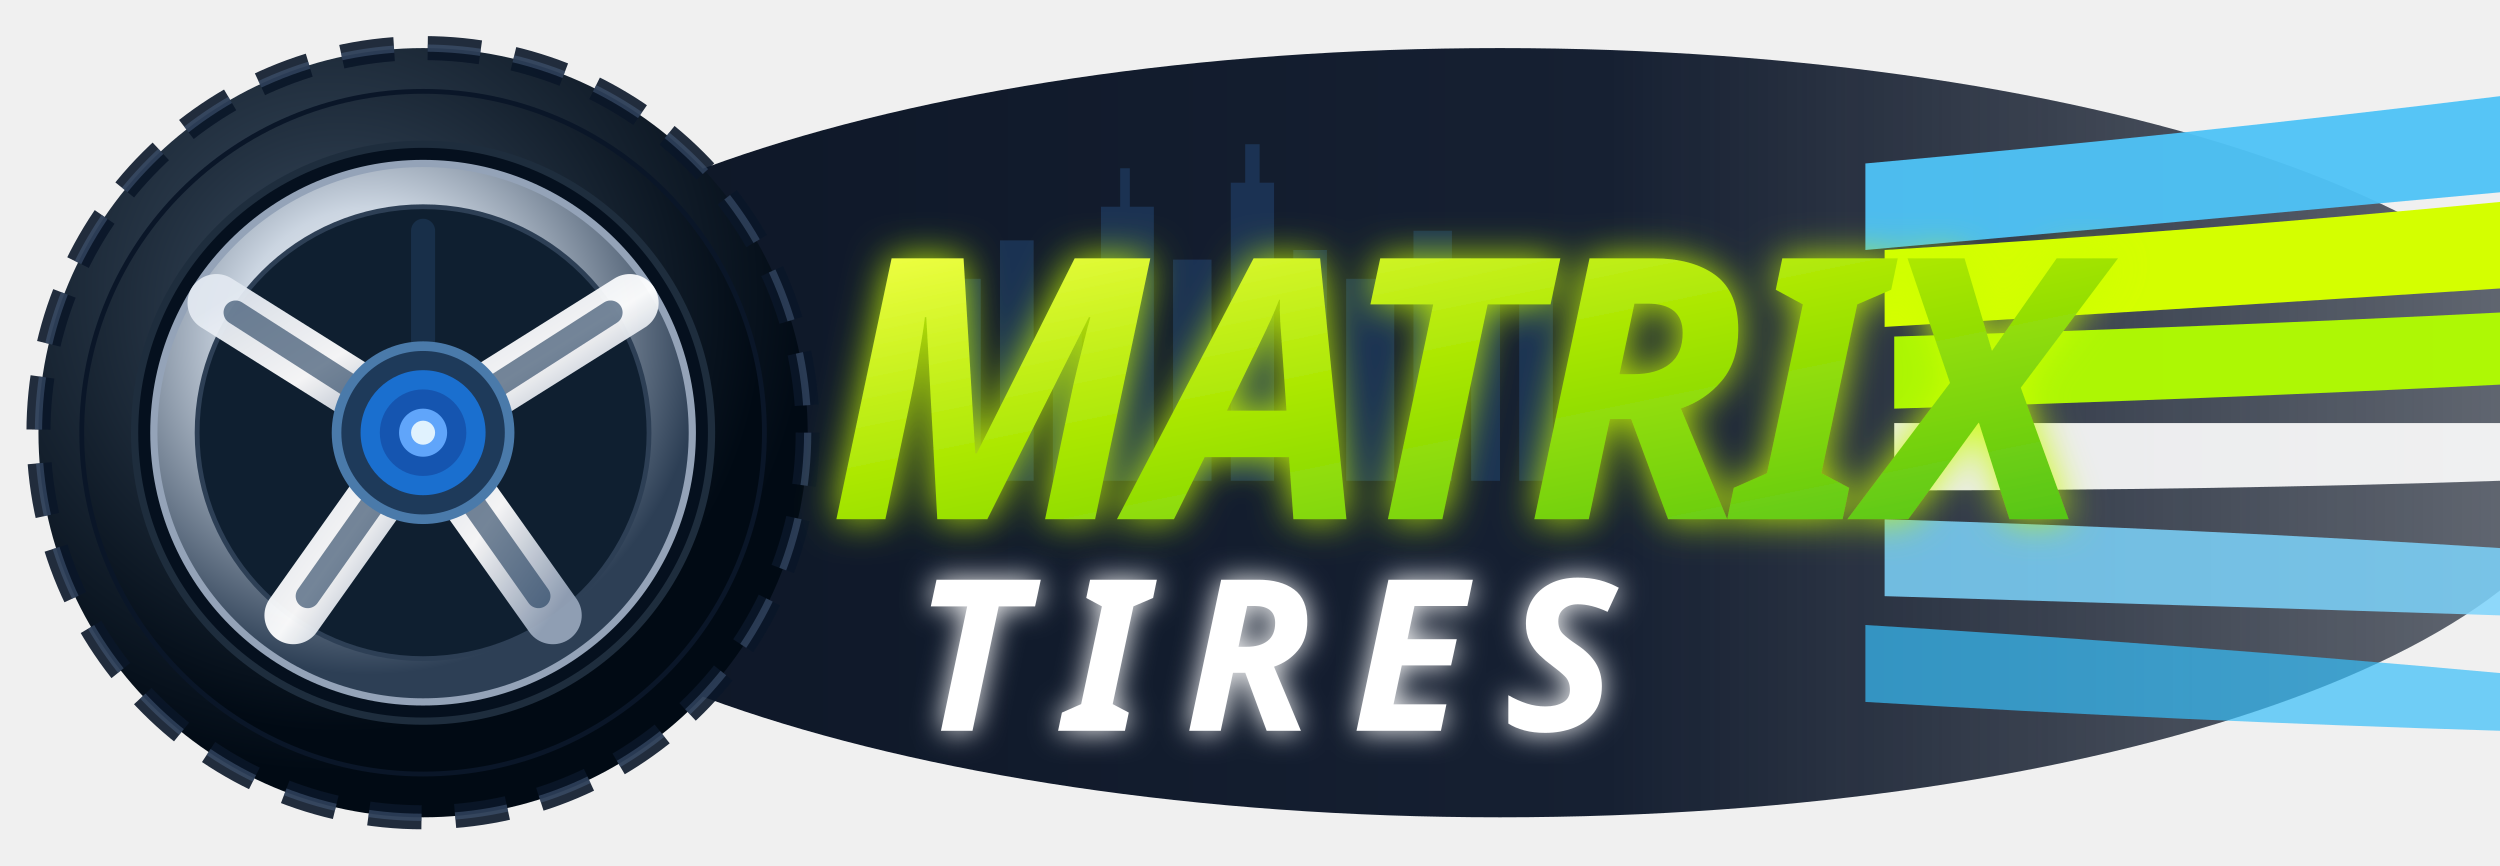
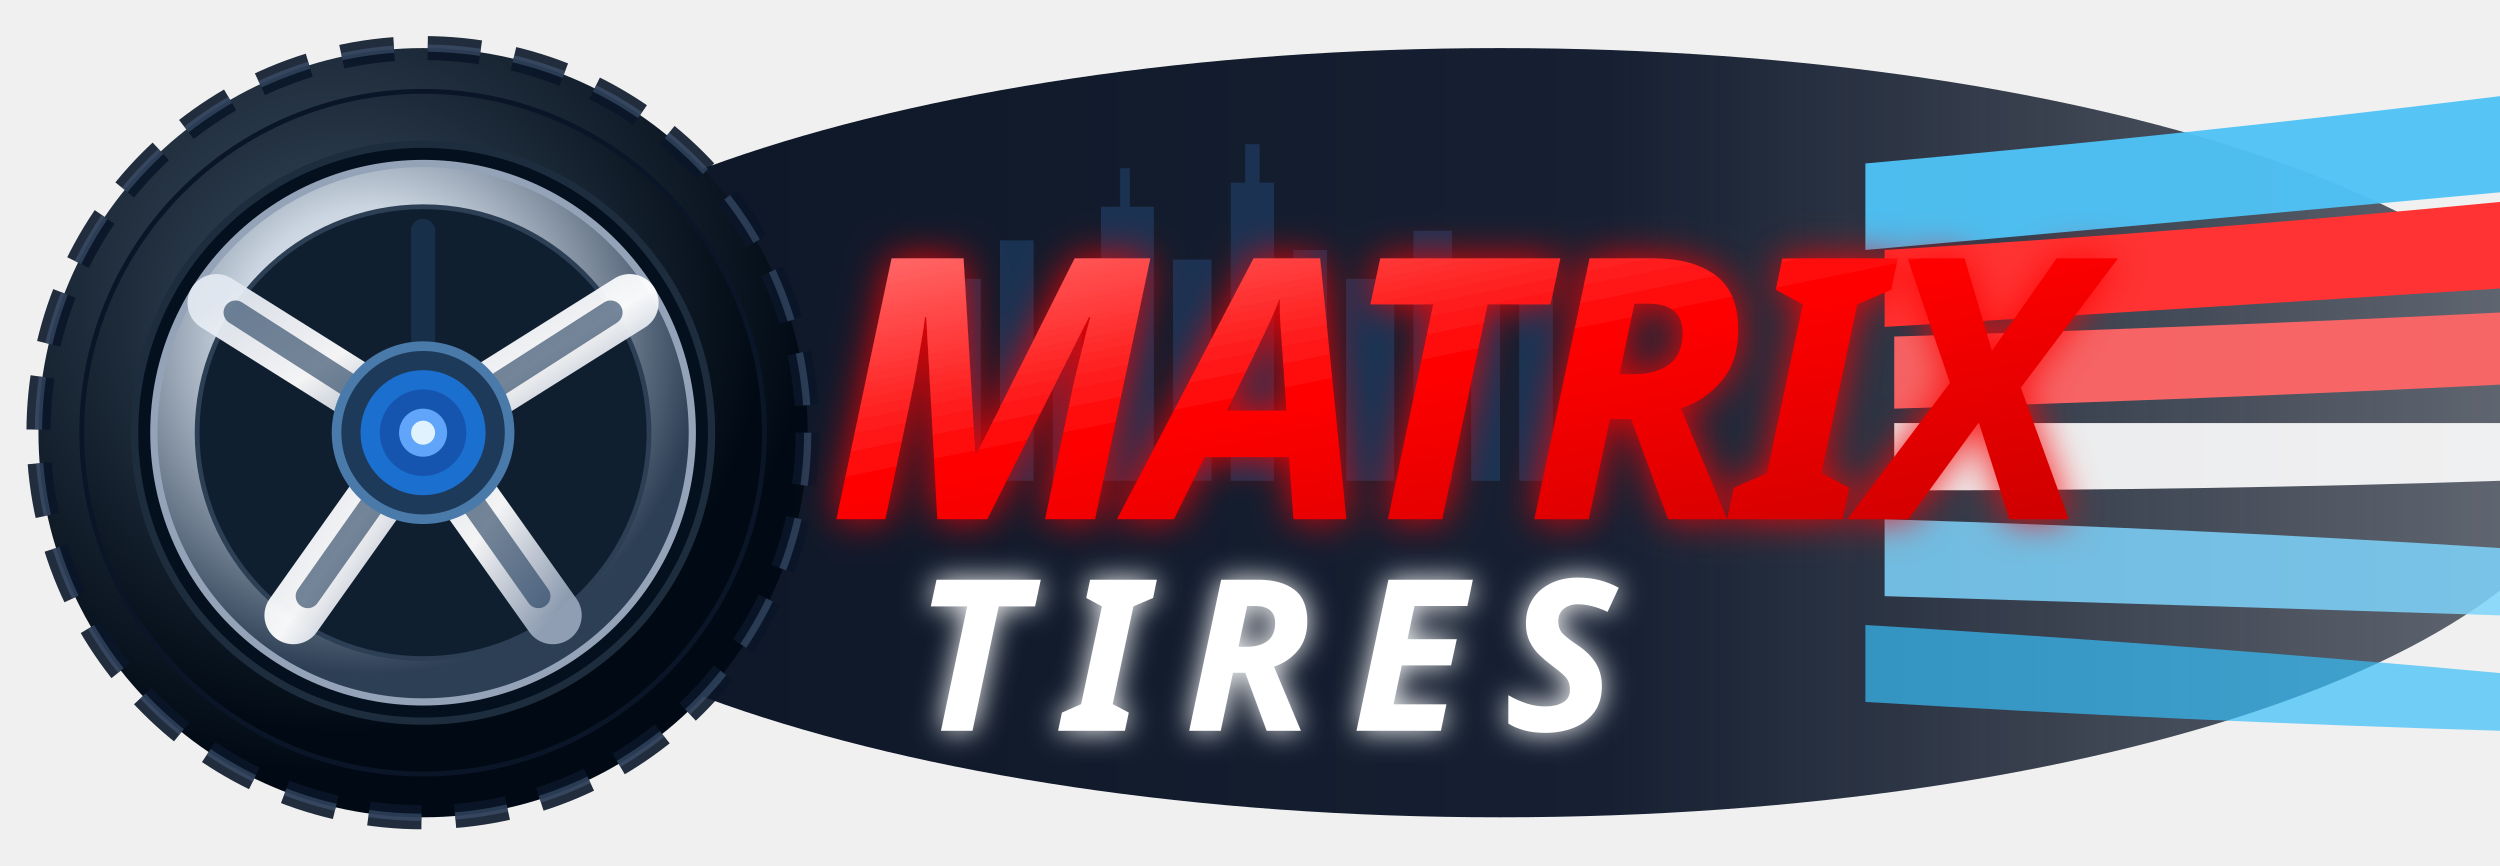
<svg xmlns="http://www.w3.org/2000/svg" viewBox="0 0 520 180" width="520" height="180">
  <defs>
    <linearGradient id="matrixGreen" x1="0%" y1="0%" x2="100%" y2="100%">
-       <stop offset="0%" style="stop-color:#f0ff44" />
-       <stop offset="45%" style="stop-color:#a8e600" />
-       <stop offset="100%" style="stop-color:#52c41a" />
+       <stop offset="0%" style="stop-color:#ff6b6b" />
+       <stop offset="45%" style="stop-color:#ff0000" />
+       <stop offset="100%" style="stop-color:#cc0000" />
    </linearGradient>
    <linearGradient id="swooshGrad" x1="0%" y1="0%" x2="100%" y2="0%">
      <stop offset="0%" style="stop-color:#0c1525" />
      <stop offset="55%" style="stop-color:#162032" />
      <stop offset="100%" style="stop-color:#0c1525;stop-opacity:0.6" />
    </linearGradient>
    <radialGradient id="tireRadial" cx="38%" cy="32%" r="62%">
      <stop offset="0%" style="stop-color:#3d4f63" />
      <stop offset="100%" style="stop-color:#010a14" />
    </radialGradient>
    <radialGradient id="rimRadial" cx="40%" cy="33%" r="62%">
      <stop offset="0%" style="stop-color:#ffffff" />
      <stop offset="40%" style="stop-color:#cbd5e1" />
      <stop offset="100%" style="stop-color:#2d3f55" />
    </radialGradient>
    <linearGradient id="spokeGrad" x1="0%" y1="0%" x2="100%" y2="100%">
      <stop offset="0%" style="stop-color:#e2e8f0" />
      <stop offset="50%" style="stop-color:#ffffff" />
      <stop offset="100%" style="stop-color:#94a3b8" />
    </linearGradient>
    <filter id="greenGlow" x="-20%" y="-30%" width="140%" height="160%">
      <feGaussianBlur in="SourceGraphic" stdDeviation="4" result="blur" />
-       <feColorMatrix in="blur" type="matrix" values="0 0 0 0 0.6  0 0 0 0 1  0 0 0 0 0  0 0 0 0.9 0" result="coloredBlur" />
+       <feColorMatrix in="blur" type="matrix" values="0 0 0 0 1  0 0 0 0 0  0 0 0 0 0  0 0 0 0.9 0" result="coloredBlur" />
      <feMerge>
        <feMergeNode in="coloredBlur" />
        <feMergeNode in="SourceGraphic" />
      </feMerge>
    </filter>
    <filter id="whiteGlow" x="-10%" y="-20%" width="120%" height="140%">
      <feGaussianBlur in="SourceGraphic" stdDeviation="3" result="blur" />
      <feMerge>
        <feMergeNode in="blur" />
        <feMergeNode in="SourceGraphic" />
      </feMerge>
    </filter>
    <clipPath id="swooshClip">
      <ellipse cx="312" cy="90" rx="228" ry="80" />
    </clipPath>
  </defs>
  <ellipse cx="312" cy="90" rx="228" ry="80" fill="url(#swooshGrad)" />
  <path d="M388 34 Q455 28 520 20 L520 40 Q455 46 388 52 Z" fill="#4fc3f7" opacity="0.95" />
-   <path d="M392 52 Q458 48 520 42 L520 60 Q458 64 392 68 Z" fill="#d4ff00" opacity="1" />
-   <path d="M394 70 Q460 68 520 65 L520 80 Q460 83 394 85 Z" fill="#b2ff00" opacity="0.95" />
+   <path d="M392 52 Q458 48 520 42 L520 60 Q458 64 392 68 Z" fill="#ff3333" opacity="1" />
+   <path d="M394 70 Q460 68 520 65 L520 80 Q460 83 394 85 Z" fill="#ff6666" opacity="0.95" />
  <path d="M394 88 Q460 88 520 88 L520 100 Q460 102 394 102 Z" fill="#ffffff" opacity="0.9" />
  <path d="M392 108 Q458 110 520 114 L520 128 Q458 126 392 124 Z" fill="#7dd3fc" opacity="0.85" />
  <path d="M388 130 Q454 134 520 140 L520 152 Q454 150 388 146 Z" fill="#38bdf8" opacity="0.7" />
  <g fill="#1e3a5f" opacity="0.75" clip-path="url(#swooshClip)">
    <rect x="195" y="58" width="9" height="42" />
    <rect x="208" y="50" width="7" height="50" />
    <rect x="219" y="63" width="6" height="37" />
    <rect x="229" y="43" width="11" height="57" />
    <rect x="244" y="54" width="8" height="46" />
    <rect x="256" y="38" width="9" height="62" />
    <rect x="269" y="52" width="7" height="48" />
    <rect x="280" y="58" width="10" height="42" />
    <rect x="294" y="48" width="8" height="52" />
    <rect x="306" y="60" width="6" height="40" />
    <rect x="316" y="54" width="7" height="46" />
    <rect x="259" y="30" width="3" height="10" />
    <rect x="233" y="35" width="2" height="10" />
  </g>
  <circle cx="88" cy="90" r="80" fill="url(#tireRadial)" />
  <circle cx="88" cy="90" r="80" fill="none" stroke="#0a1628" stroke-width="5" stroke-dasharray="11 7" opacity="0.9" />
  <circle cx="88" cy="90" r="80" fill="none" stroke="#4a6080" stroke-width="1.5" stroke-dasharray="11 7" opacity="0.5" />
  <circle cx="88" cy="90" r="71" fill="url(#tireRadial)" stroke="#0a1628" stroke-width="1" />
  <circle cx="88" cy="90" r="60" fill="#05101e" stroke="#1e2d3d" stroke-width="1.5" />
  <circle cx="88" cy="90" r="56" fill="url(#rimRadial)" stroke="#94a3b8" stroke-width="1.5" />
  <circle cx="88" cy="90" r="47" fill="#0f1f30" stroke="#2d3f55" stroke-width="1" />
  <g stroke="url(#spokeGrad)" stroke-width="12" stroke-linecap="round" opacity="0.95">
    <line x1="88" y1="90" x2="88" y2="44" />
    <line x1="88" y1="90" x2="131" y2="63" />
    <line x1="88" y1="90" x2="115" y2="128" />
    <line x1="88" y1="90" x2="61" y2="128" />
    <line x1="88" y1="90" x2="45" y2="63" />
  </g>
  <g stroke="#1e3a5a" stroke-width="5" stroke-linecap="round" opacity="0.6">
    <line x1="88" y1="90" x2="88" y2="48" />
    <line x1="88" y1="90" x2="127" y2="65" />
    <line x1="88" y1="90" x2="112" y2="124" />
    <line x1="88" y1="90" x2="64" y2="124" />
    <line x1="88" y1="90" x2="49" y2="65" />
  </g>
  <circle cx="88" cy="90" r="18" fill="#1e3a5a" stroke="#4a7aaa" stroke-width="2" />
  <circle cx="88" cy="90" r="13" fill="#1a6fcf" />
  <circle cx="88" cy="90" r="9" fill="#1555b0" />
  <circle cx="88" cy="90" r="5" fill="#60a5fa" />
  <circle cx="88" cy="90" r="2.5" fill="#e0f2fe" />
  <text x="172" y="108" font-family="'Arial Black', Impact, sans-serif" font-size="76" font-weight="900" font-style="italic" fill="url(#matrixGreen)" filter="url(#greenGlow)" letter-spacing="-2">MATRIX</text>
  <text x="190" y="152" font-family="'Arial Black', Impact, sans-serif" font-size="44" font-weight="900" font-style="italic" fill="#ffffff" filter="url(#whiteGlow)" letter-spacing="8">TIRES</text>
</svg>
